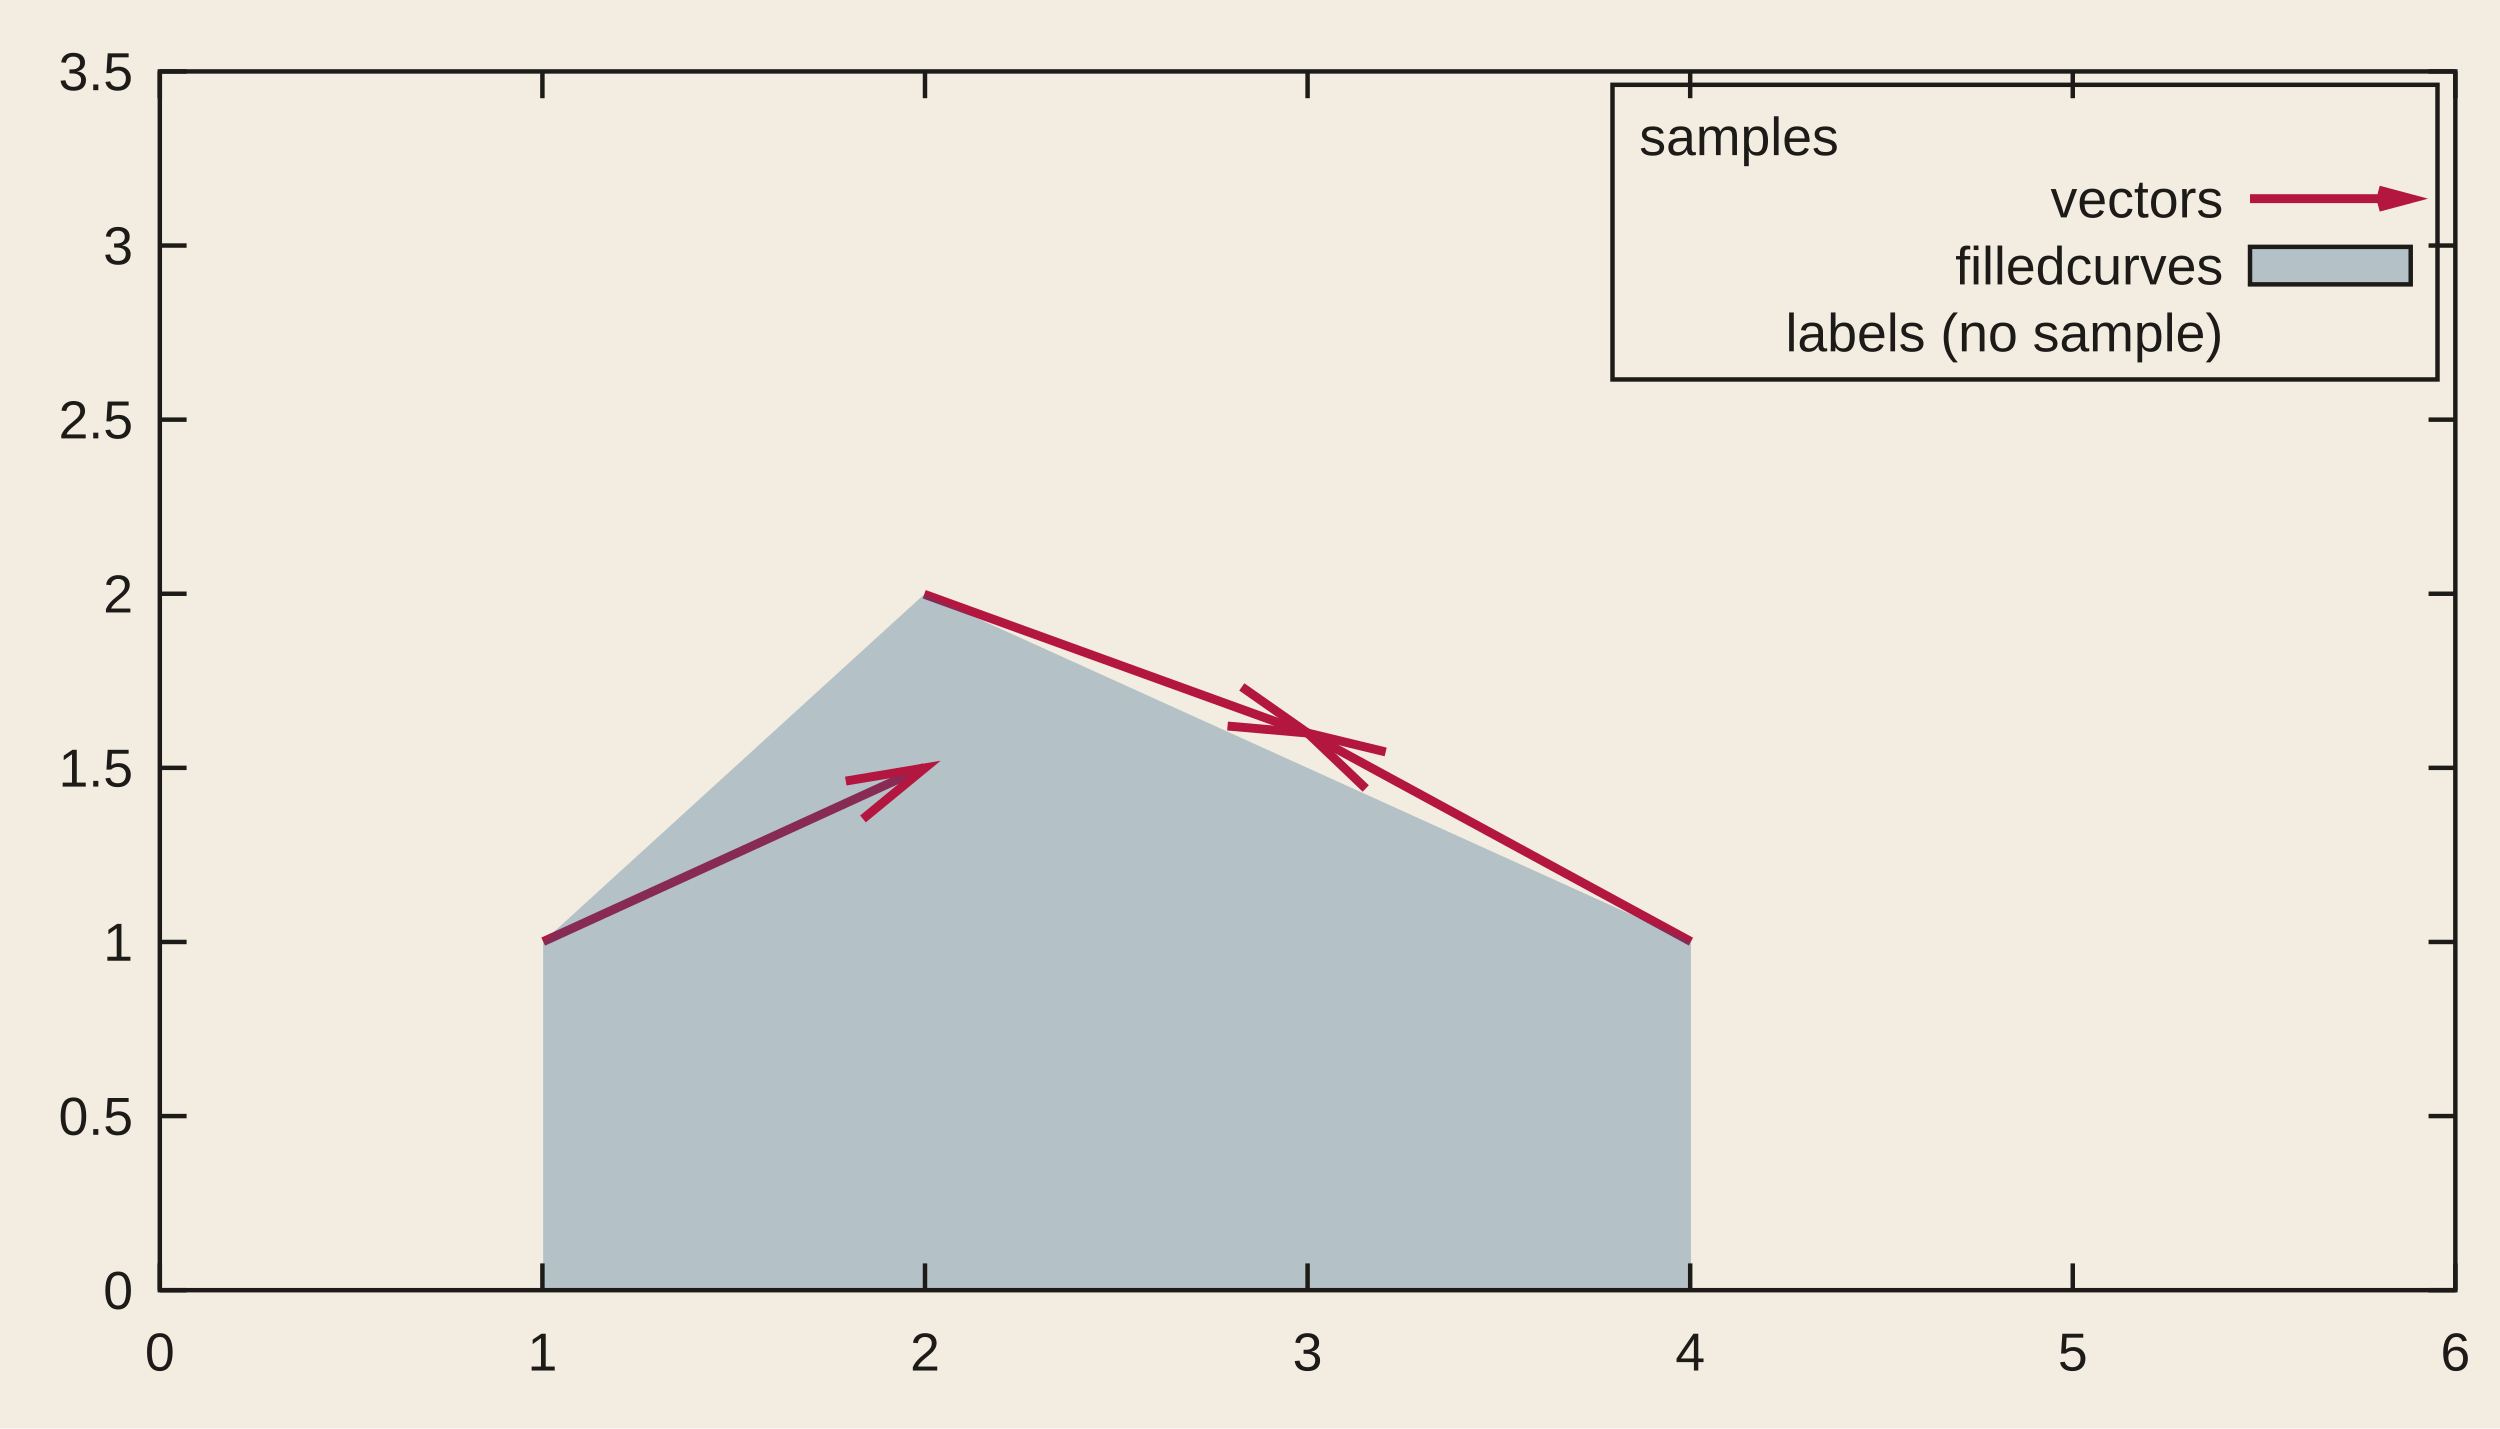
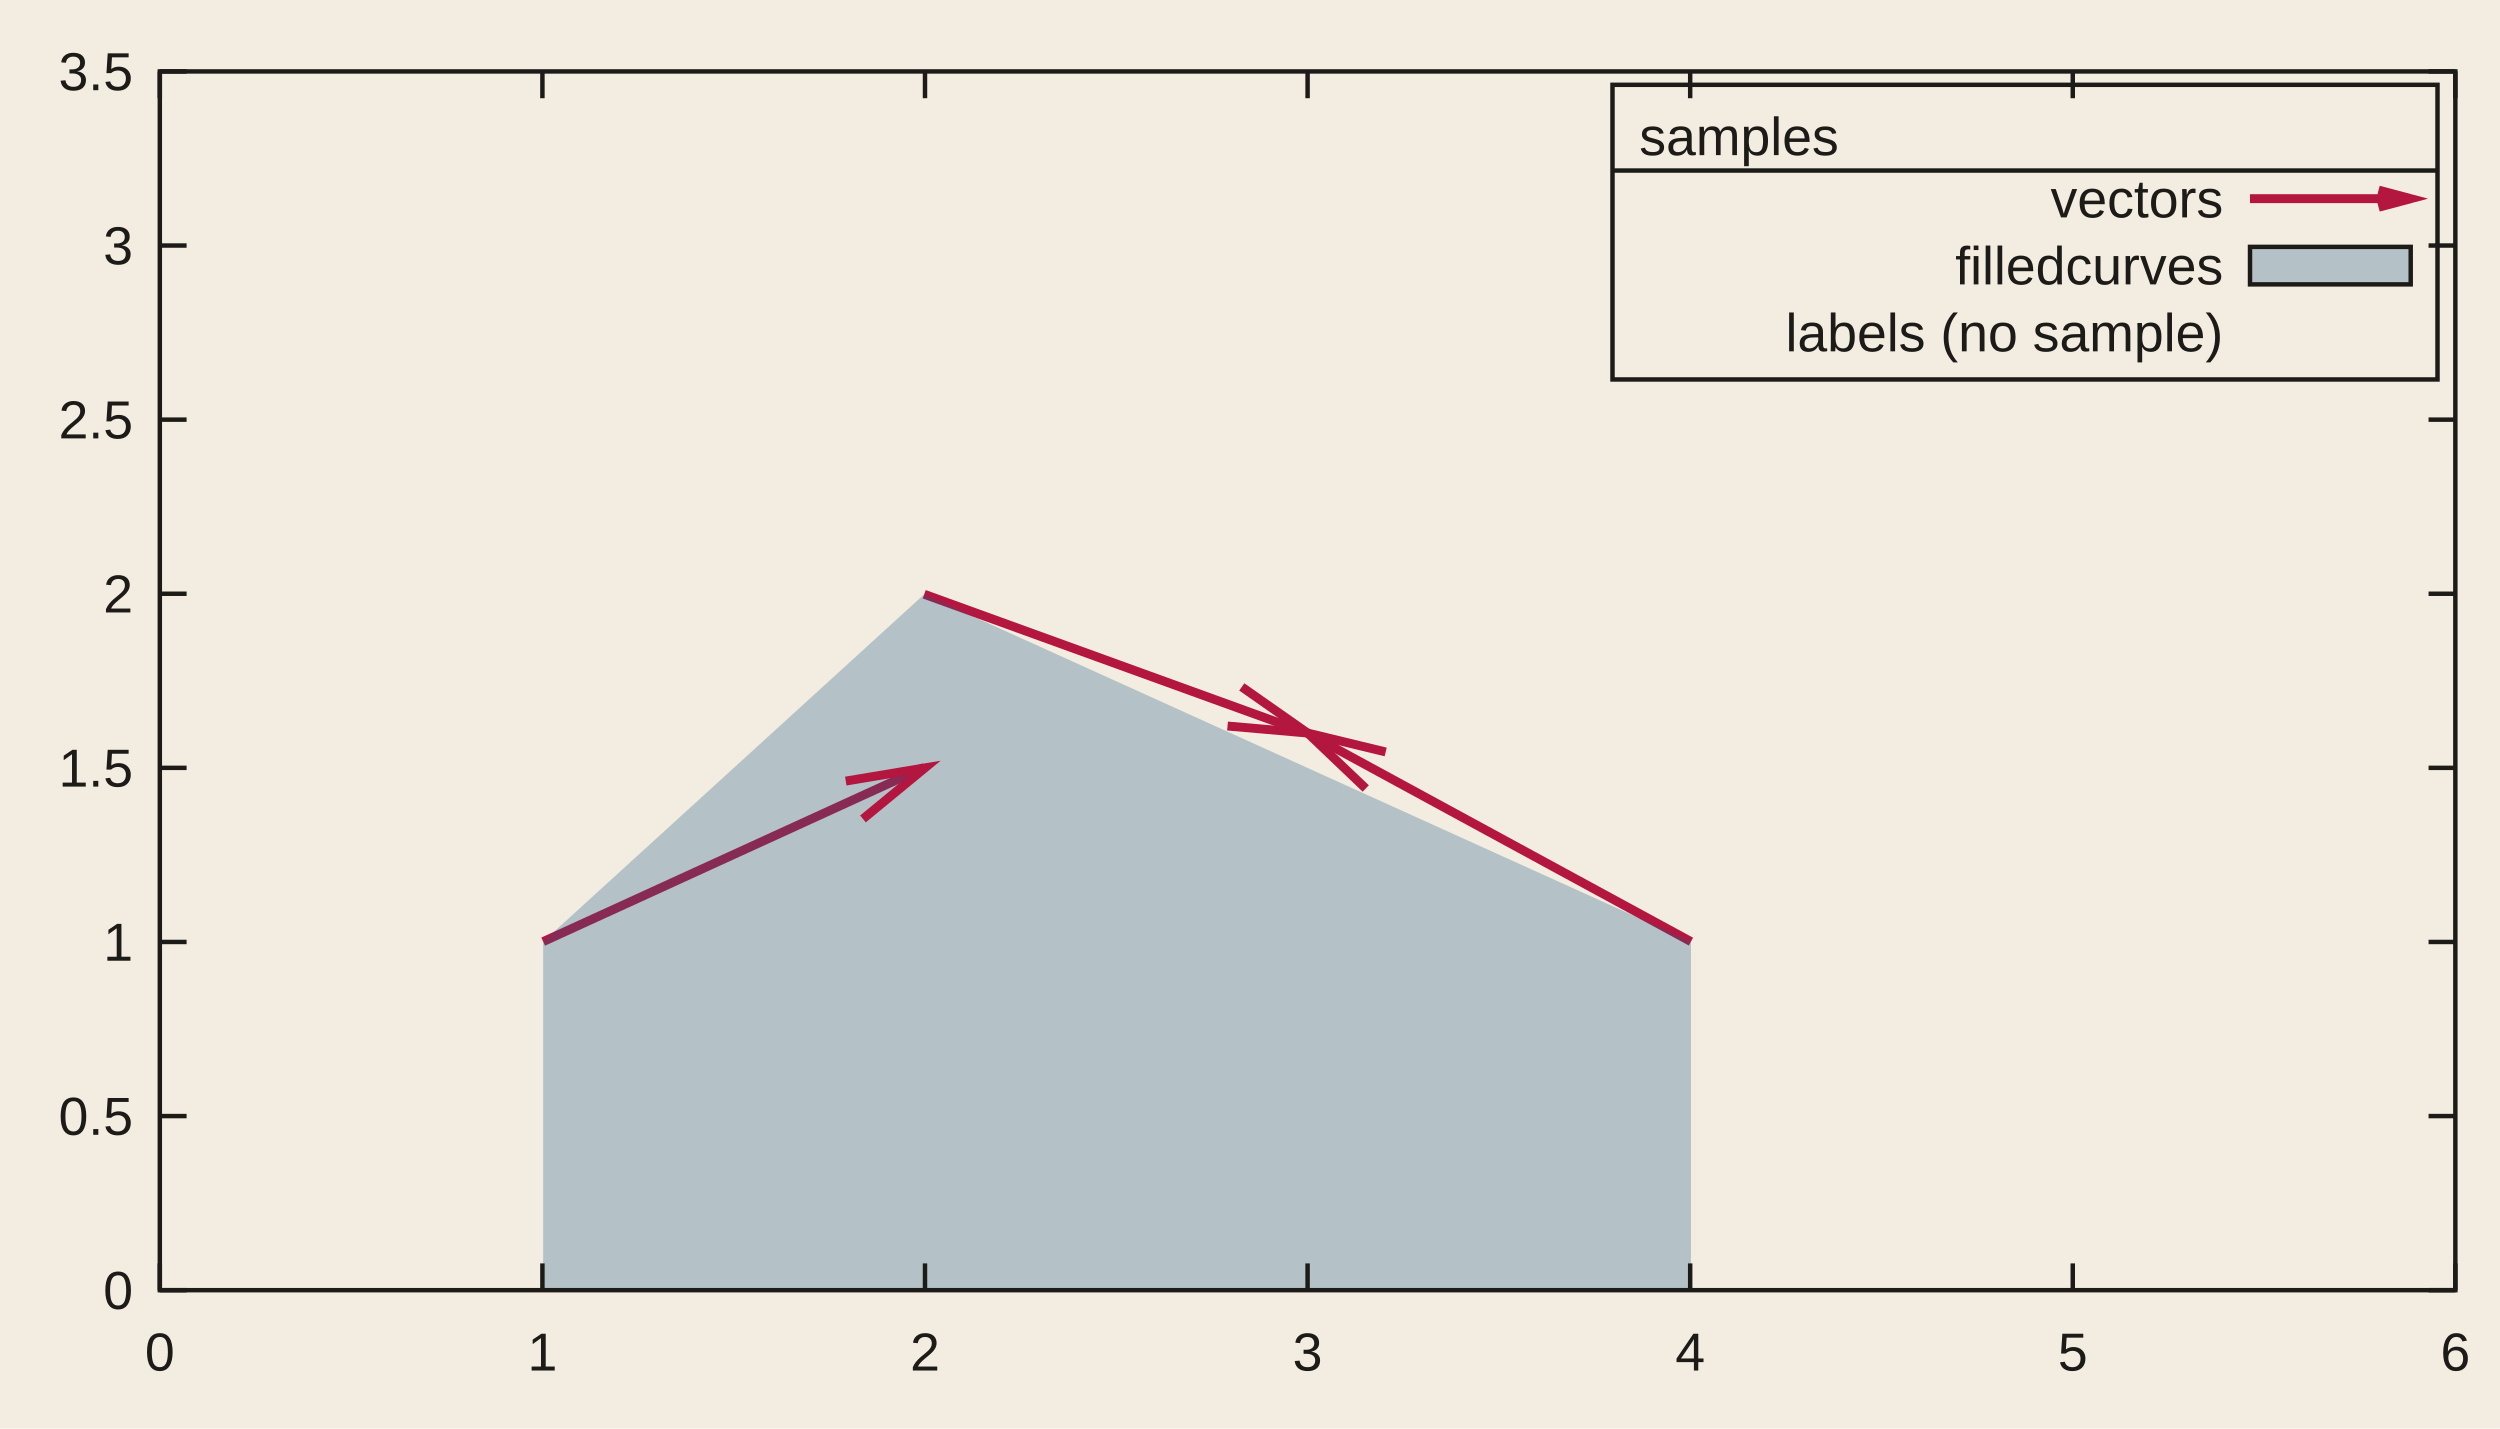
<svg xmlns="http://www.w3.org/2000/svg" width="560" height="320" viewBox="0 0 560 320" font-family="Arial,Helvetica,sans-serif" font-size="12" fill="#1d1b18" data-theme="washi" data-frame="#1d1b18" data-grid-color="#a69a85">
  <rect x="0" y="0" width="560" height="320" fill="#f3ede1" stroke="none" stroke-width="0" />
  <g class="fs-axes" data-area="35.8 550 16 289" data-x="0 6e0" data-y="0 3.5e0" data-log="0 0" data-grid="0" data-font-size="12" data-xformat="%h" data-yformat="%h">
    <g class="fs-grid" display="none">
      <polyline fill="none" stroke="#a69a85" stroke-width="0.5" stroke-dasharray="2,3" points="35.8,289 35.8,16" />
      <polyline fill="none" stroke="#a69a85" stroke-width="0.5" stroke-dasharray="2,3" points="121.5,289 121.5,16" />
      <polyline fill="none" stroke="#a69a85" stroke-width="0.5" stroke-dasharray="2,3" points="207.2,289 207.2,16" />
      <polyline fill="none" stroke="#a69a85" stroke-width="0.5" stroke-dasharray="2,3" points="292.9,289 292.9,16" />
      <polyline fill="none" stroke="#a69a85" stroke-width="0.5" stroke-dasharray="2,3" points="378.6,289 378.6,16" />
      <polyline fill="none" stroke="#a69a85" stroke-width="0.5" stroke-dasharray="2,3" points="464.3,289 464.3,16" />
      <polyline fill="none" stroke="#a69a85" stroke-width="0.5" stroke-dasharray="2,3" points="550,289 550,16" />
      <polyline fill="none" stroke="#a69a85" stroke-width="0.5" stroke-dasharray="2,3" points="35.8,289 550,289" />
      <polyline fill="none" stroke="#a69a85" stroke-width="0.5" stroke-dasharray="2,3" points="35.8,250 550,250" />
      <polyline fill="none" stroke="#a69a85" stroke-width="0.5" stroke-dasharray="2,3" points="35.8,211 550,211" />
      <polyline fill="none" stroke="#a69a85" stroke-width="0.5" stroke-dasharray="2,3" points="35.8,172 550,172" />
      <polyline fill="none" stroke="#a69a85" stroke-width="0.5" stroke-dasharray="2,3" points="35.8,133 550,133" />
      <polyline fill="none" stroke="#a69a85" stroke-width="0.5" stroke-dasharray="2,3" points="35.8,94 550,94" />
      <polyline fill="none" stroke="#a69a85" stroke-width="0.5" stroke-dasharray="2,3" points="35.8,55 550,55" />
      <polyline fill="none" stroke="#a69a85" stroke-width="0.5" stroke-dasharray="2,3" points="35.8,16 550,16" />
    </g>
    <svg class="fs-plot" x="35.8" y="16" width="514.2" height="273" viewBox="0 0 1 1" preserveAspectRatio="none" overflow="hidden">
      <g class="fs-series" data-series="1">
        <path class="fs-vectors" data-head="1" data-filled="0" fill="none" stroke="#b3163f" stroke-width="2" vector-effect="non-scaling-stroke" d="M0.167,0.714L0.333,0.571M0.333,0.429L0.5,0.543M0.667,0.714L0.5,0.543" />
      </g>
      <g class="fs-series" data-series="2">
        <path fill="#1f5f8b" fill-opacity="0.3" stroke="none" vector-effect="non-scaling-stroke" d="M0.167,0.714 0.333,0.429 0.667,0.714 0.667,1 0.333,1 0.167,1Z" />
      </g>
      <g class="fs-series" data-series="3">
</g>
    </svg>
    <svg class="fs-heads" x="35.8" y="16" width="514.2" height="273" viewBox="0 0 514.2 273" overflow="hidden">
      <g data-series="1">
        <polyline points="153.65,158.96 171.4,156 157.5,167.44" fill="none" stroke="#b3163f" stroke-width="2" />
        <polyline points="242.36,137.87 257.1,148.2 239.17,146.63" fill="none" stroke="#b3163f" stroke-width="2" />
        <polyline points="270.13,160.62 257.1,148.2 274.59,152.44" fill="none" stroke="#b3163f" stroke-width="2" />
      </g>
    </svg>
    <rect x="35.8" y="16" width="514.2" height="273" fill="none" stroke="#1d1b18" stroke-width="1" />
    <g class="fs-xticks">
      <polyline fill="none" stroke="#1d1b18" stroke-width="1" points="35.8,289 35.8,283" />
      <polyline fill="none" stroke="#1d1b18" stroke-width="1" points="35.8,16 35.8,22" />
      <text x="35.8" y="307" text-anchor="middle">0</text>
      <polyline fill="none" stroke="#1d1b18" stroke-width="1" points="121.5,289 121.5,283" />
      <polyline fill="none" stroke="#1d1b18" stroke-width="1" points="121.5,16 121.5,22" />
      <text x="121.5" y="307" text-anchor="middle">1</text>
      <polyline fill="none" stroke="#1d1b18" stroke-width="1" points="207.2,289 207.2,283" />
      <polyline fill="none" stroke="#1d1b18" stroke-width="1" points="207.2,16 207.2,22" />
      <text x="207.2" y="307" text-anchor="middle">2</text>
      <polyline fill="none" stroke="#1d1b18" stroke-width="1" points="292.9,289 292.9,283" />
      <polyline fill="none" stroke="#1d1b18" stroke-width="1" points="292.9,16 292.9,22" />
      <text x="292.9" y="307" text-anchor="middle">3</text>
      <polyline fill="none" stroke="#1d1b18" stroke-width="1" points="378.6,289 378.6,283" />
      <polyline fill="none" stroke="#1d1b18" stroke-width="1" points="378.6,16 378.6,22" />
      <text x="378.6" y="307" text-anchor="middle">4</text>
      <polyline fill="none" stroke="#1d1b18" stroke-width="1" points="464.3,289 464.3,283" />
      <polyline fill="none" stroke="#1d1b18" stroke-width="1" points="464.3,16 464.3,22" />
      <text x="464.3" y="307" text-anchor="middle">5</text>
      <polyline fill="none" stroke="#1d1b18" stroke-width="1" points="550,289 550,283" />
      <polyline fill="none" stroke="#1d1b18" stroke-width="1" points="550,16 550,22" />
      <text x="550" y="307" text-anchor="middle">6</text>
    </g>
    <g class="fs-yticks">
      <polyline fill="none" stroke="#1d1b18" stroke-width="1" points="35.8,289 41.8,289" />
      <polyline fill="none" stroke="#1d1b18" stroke-width="1" points="550,289 544,289" />
      <text x="29.8" y="293.2" text-anchor="end">0</text>
      <polyline fill="none" stroke="#1d1b18" stroke-width="1" points="35.8,250 41.8,250" />
      <polyline fill="none" stroke="#1d1b18" stroke-width="1" points="550,250 544,250" />
      <text x="29.8" y="254.2" text-anchor="end">0.5</text>
      <polyline fill="none" stroke="#1d1b18" stroke-width="1" points="35.8,211 41.8,211" />
      <polyline fill="none" stroke="#1d1b18" stroke-width="1" points="550,211 544,211" />
      <text x="29.8" y="215.2" text-anchor="end">1</text>
      <polyline fill="none" stroke="#1d1b18" stroke-width="1" points="35.8,172 41.8,172" />
      <polyline fill="none" stroke="#1d1b18" stroke-width="1" points="550,172 544,172" />
      <text x="29.8" y="176.2" text-anchor="end">1.5</text>
      <polyline fill="none" stroke="#1d1b18" stroke-width="1" points="35.8,133 41.8,133" />
      <polyline fill="none" stroke="#1d1b18" stroke-width="1" points="550,133 544,133" />
      <text x="29.8" y="137.2" text-anchor="end">2</text>
      <polyline fill="none" stroke="#1d1b18" stroke-width="1" points="35.8,94 41.8,94" />
      <polyline fill="none" stroke="#1d1b18" stroke-width="1" points="550,94 544,94" />
      <text x="29.8" y="98.2" text-anchor="end">2.5</text>
      <polyline fill="none" stroke="#1d1b18" stroke-width="1" points="35.8,55 41.8,55" />
      <polyline fill="none" stroke="#1d1b18" stroke-width="1" points="550,55 544,55" />
      <text x="29.8" y="59.2" text-anchor="end">3</text>
      <polyline fill="none" stroke="#1d1b18" stroke-width="1" points="35.8,16 41.8,16" />
      <polyline fill="none" stroke="#1d1b18" stroke-width="1" points="550,16 544,16" />
      <text x="29.8" y="20.2" text-anchor="end">3.5</text>
    </g>
    <rect x="361.2" y="19" width="184.8" height="66" fill="none" stroke="#1d1b18" stroke-width="1" />
    <text x="367.2" y="34.75">samples</text>
+     <polyline fill="none" stroke="#1d1b18" stroke-width="1" points="361.2,38.2 546,38.2" />
    <g class="fs-key-entry" data-series="1">
      <polyline fill="none" stroke="#b3163f" stroke-width="2" points="504,44.5 540,44.5" />
      <polyline fill="none" stroke="#b3163f" stroke-width="2" points="532.8,46.42 540,44.5 532.8,42.58" />
      <text x="498" y="48.7" text-anchor="end">vectors</text>
    </g>
    <g class="fs-key-entry" data-series="2">
      <path fill="#1f5f8b" fill-opacity="0.3" stroke="#1d1b18" stroke-width="1" stroke-linejoin="miter" d="M504,63.7 540,63.7 540,55.3 504,55.3Z" />
      <text x="498" y="63.7" text-anchor="end">filledcurves</text>
    </g>
    <g class="fs-key-entry" data-series="3">
      <text x="498" y="78.7" text-anchor="end">labels (no sample)</text>
    </g>
  </g>
</svg>
